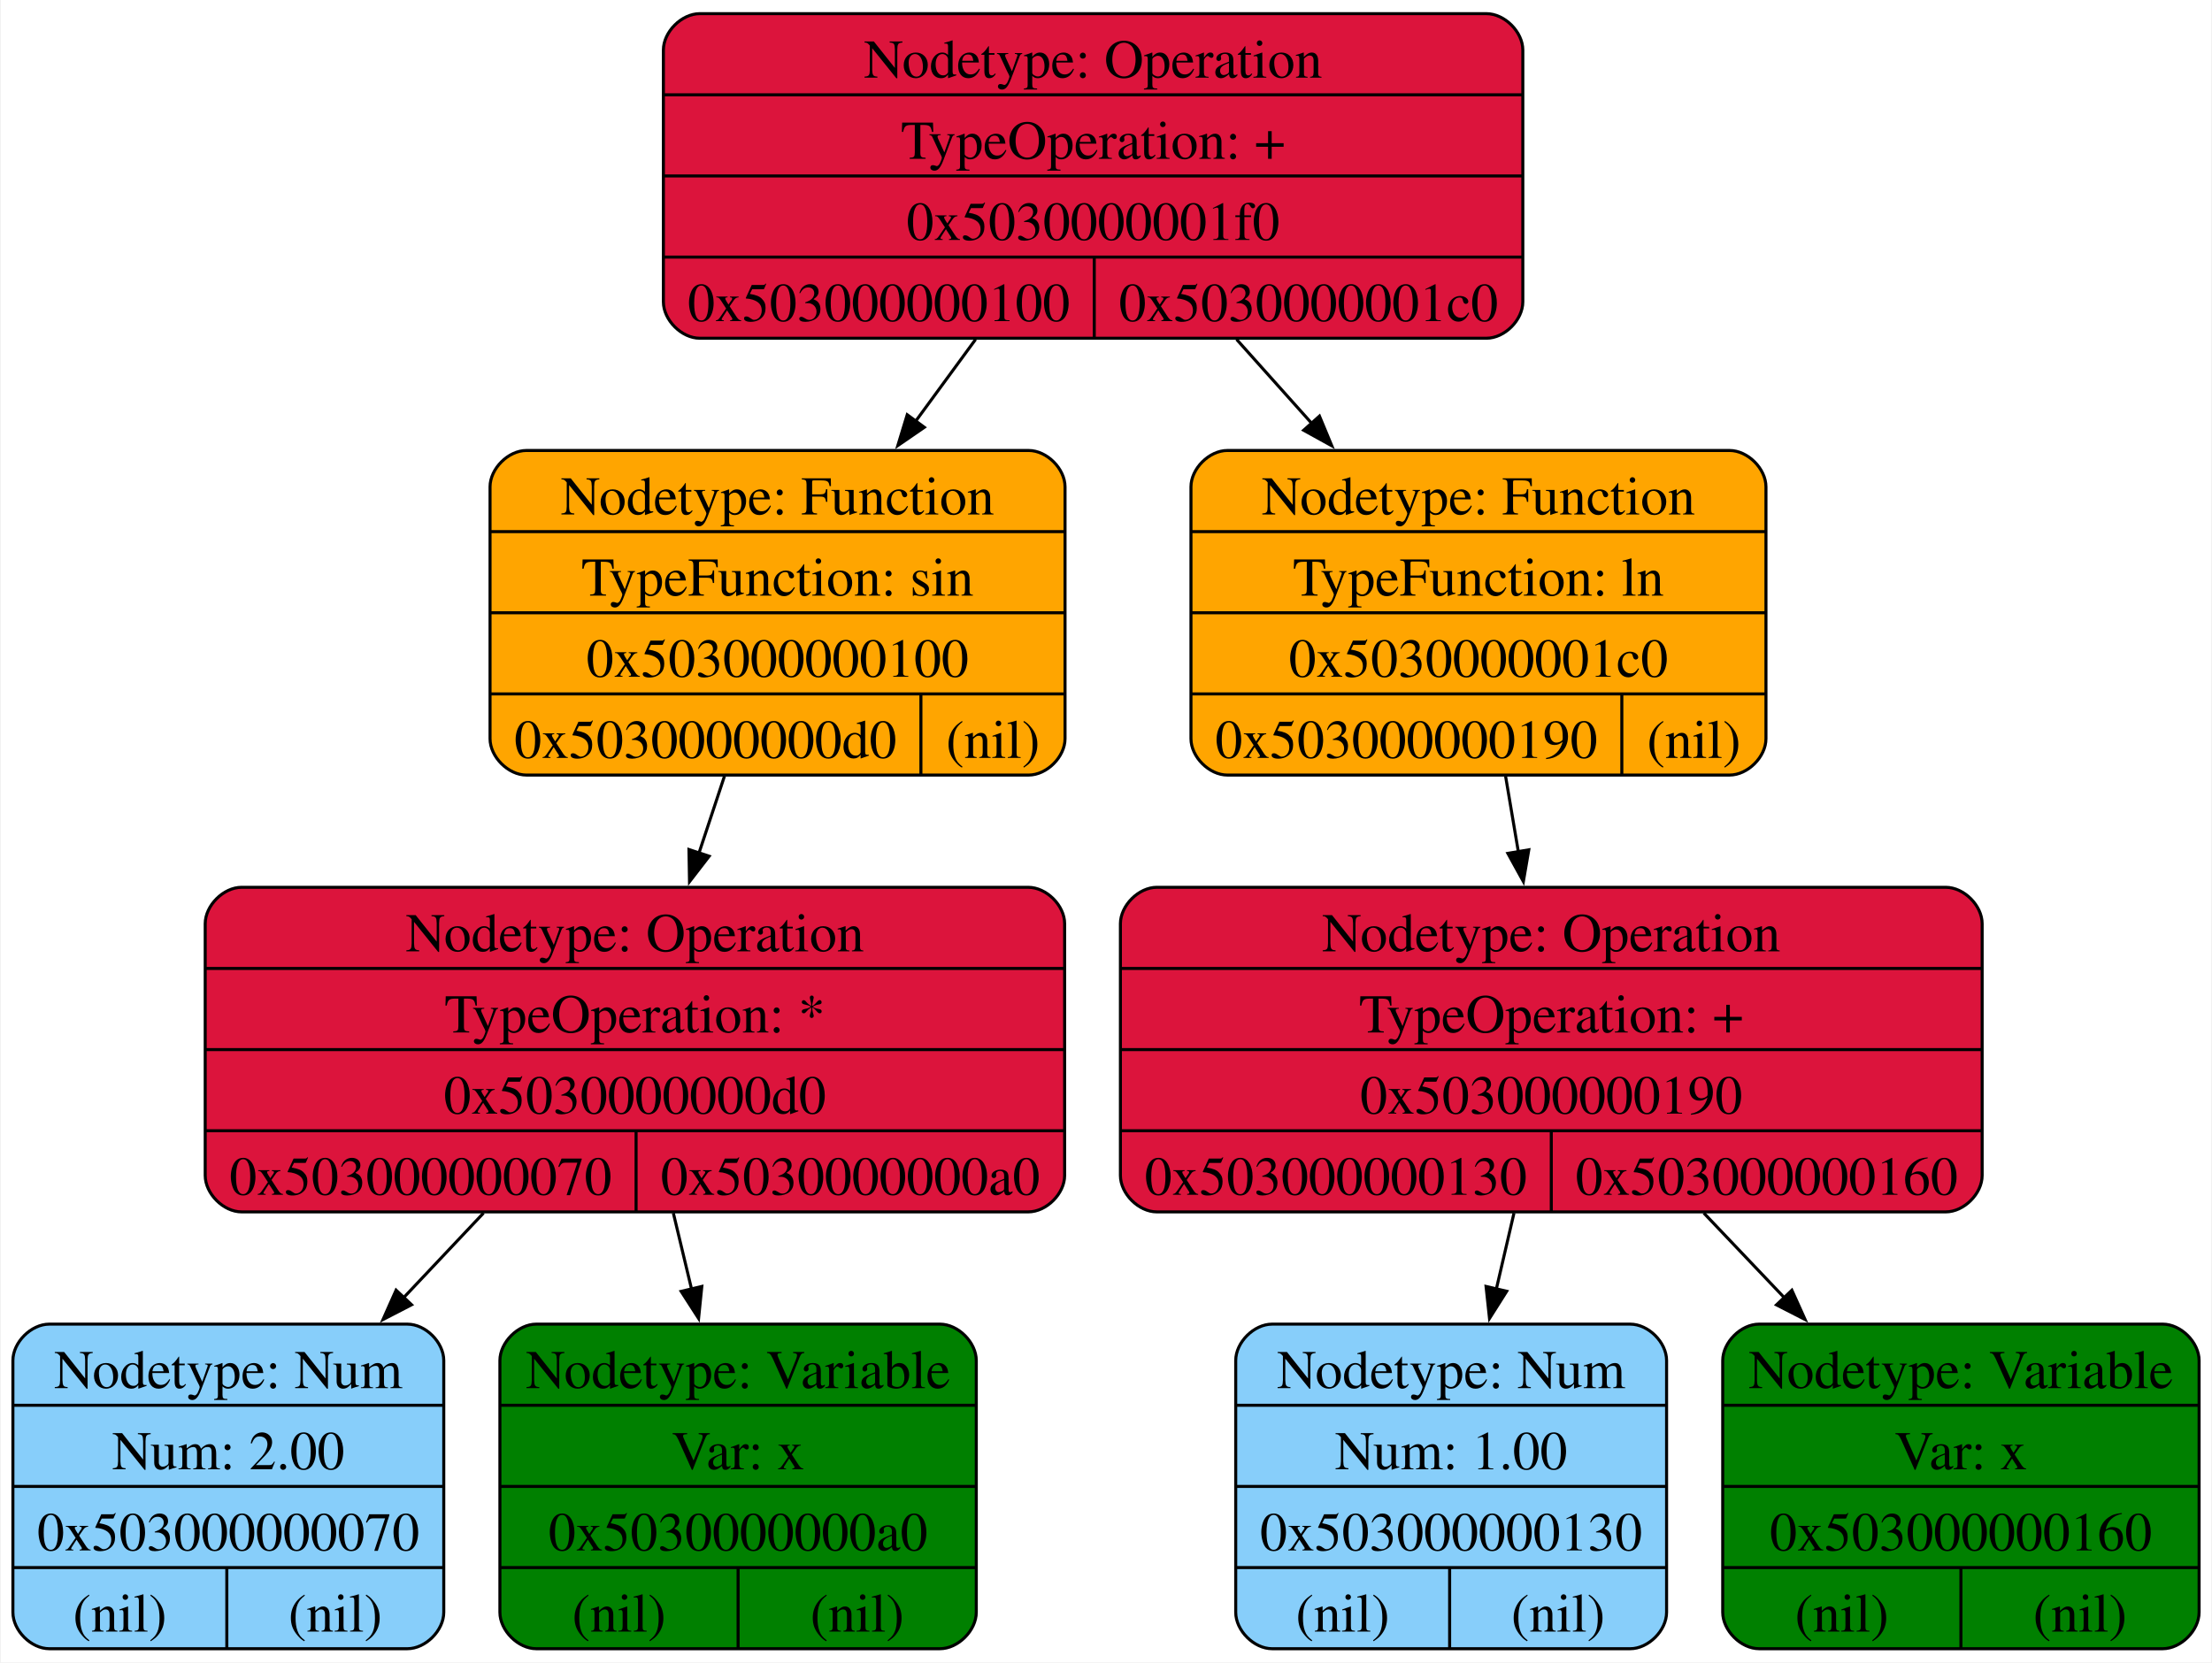
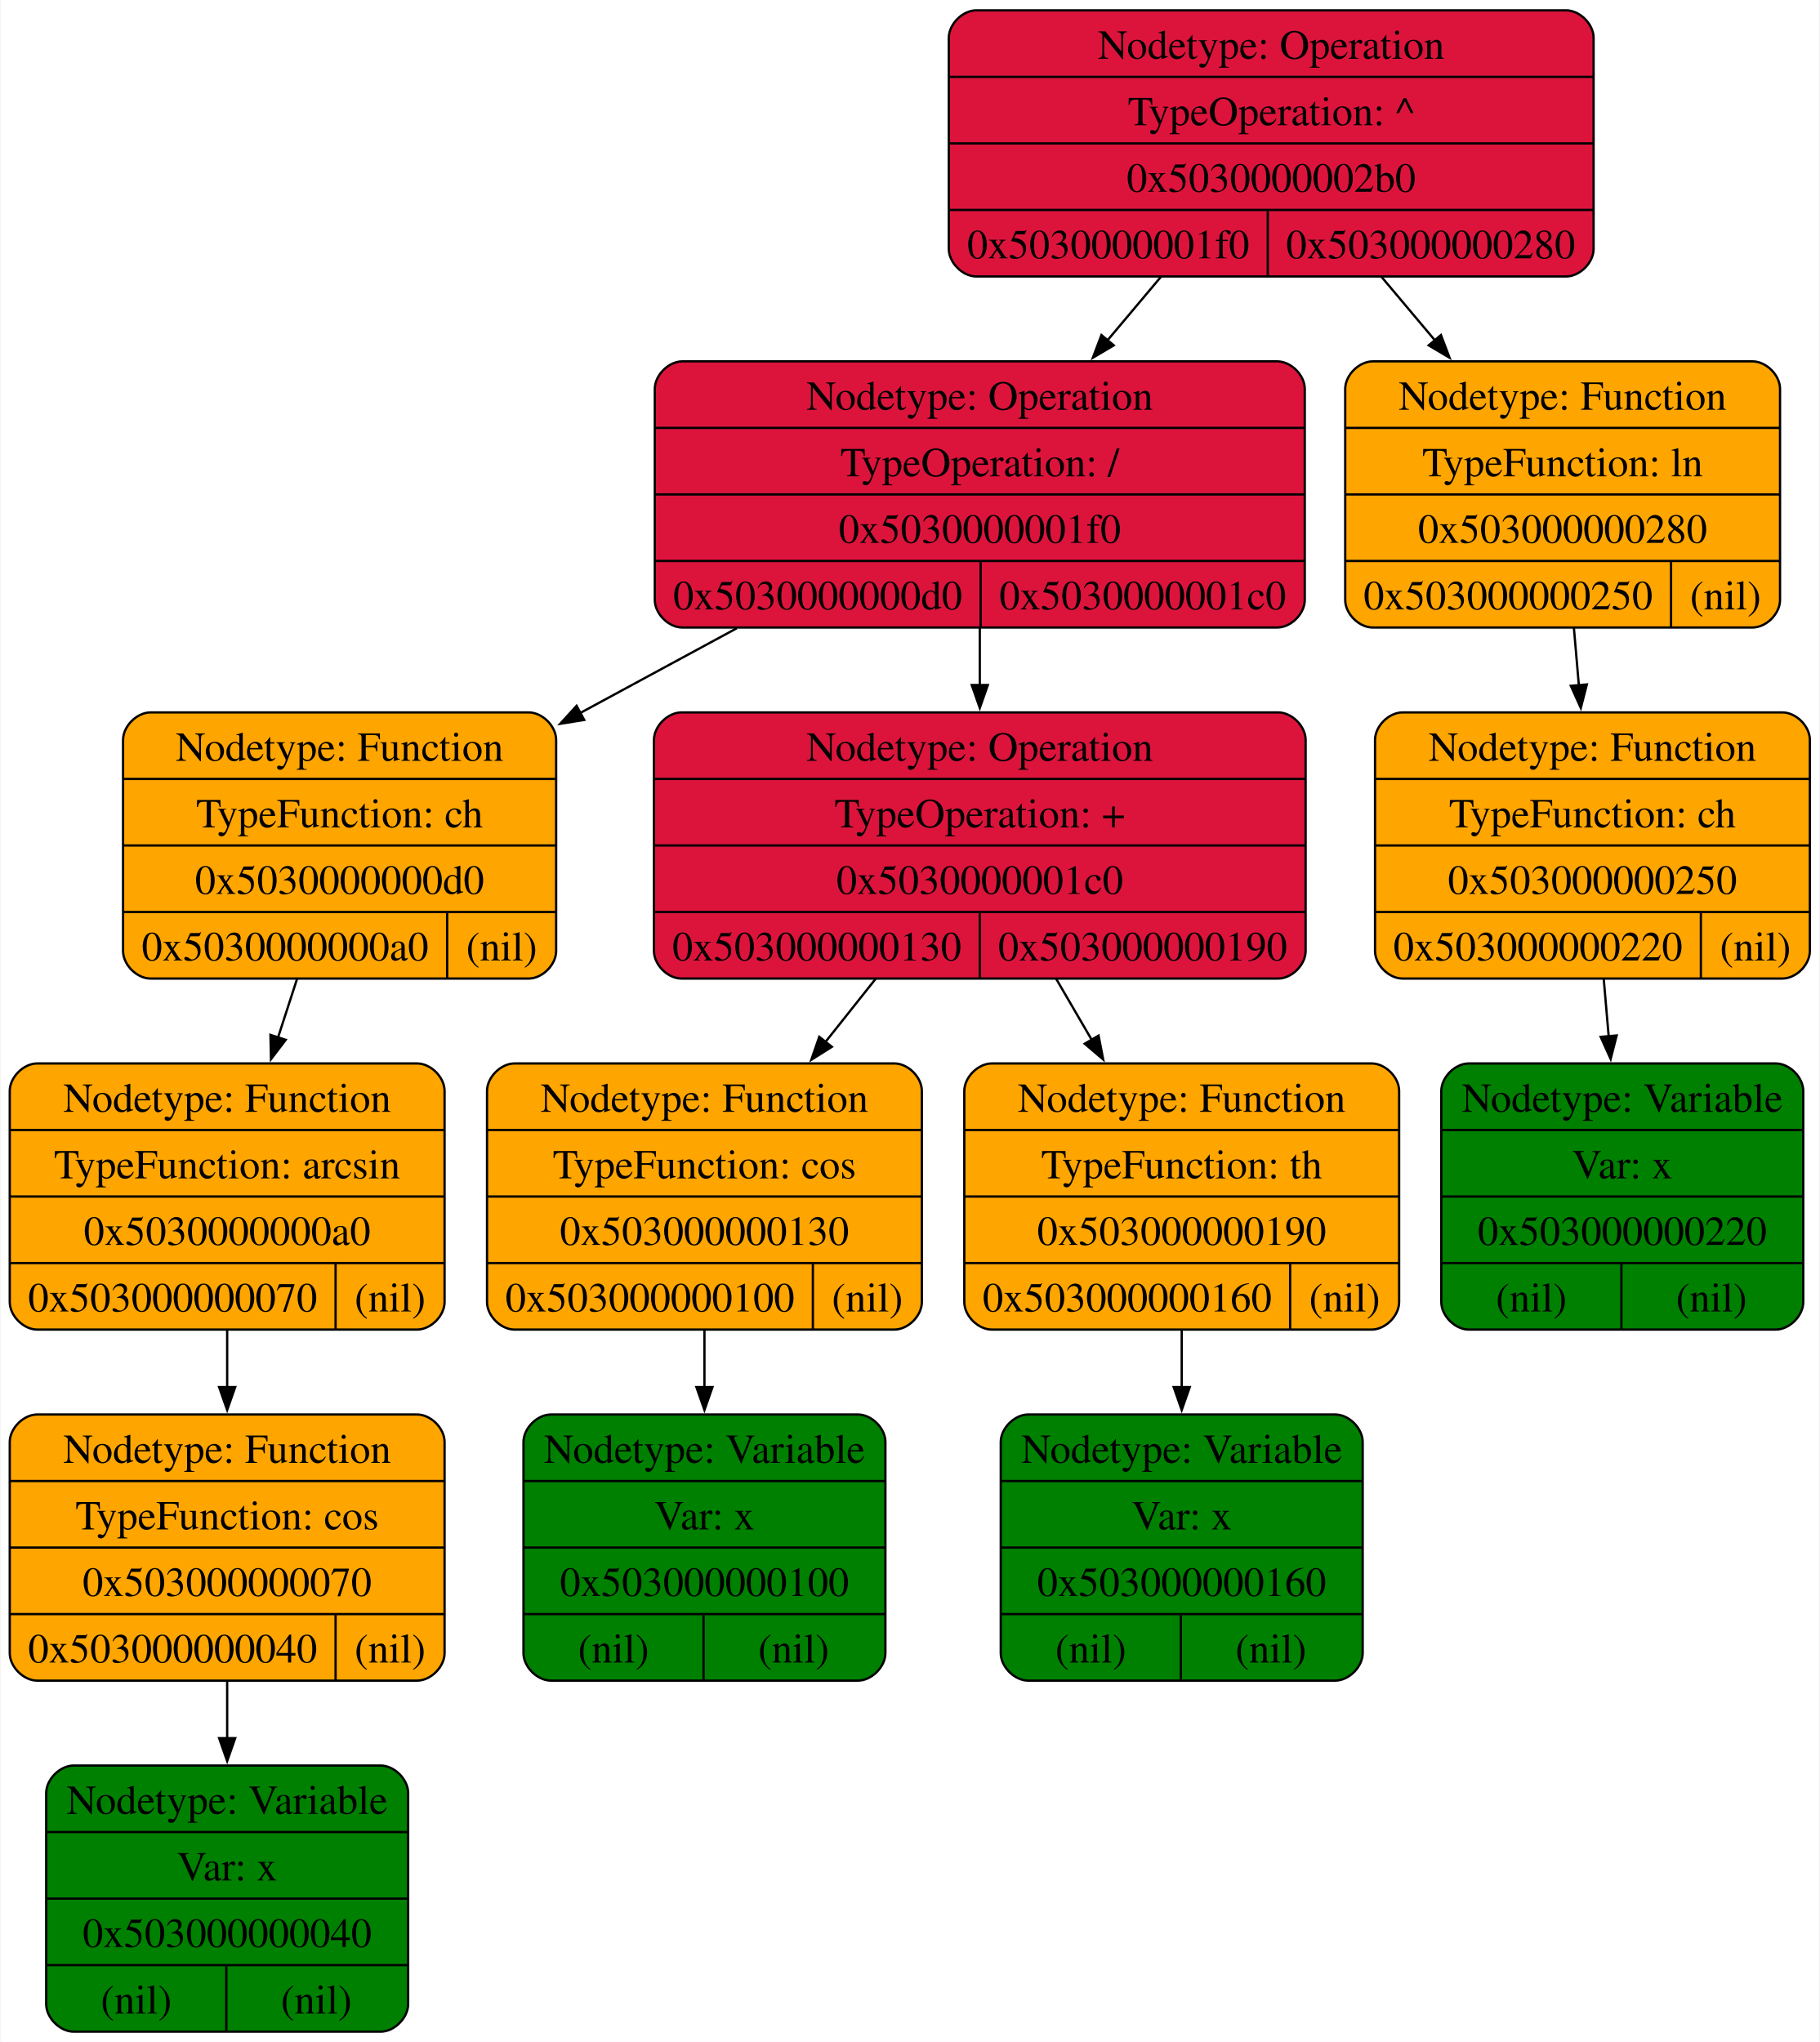
- <svg xmlns="http://www.w3.org/2000/svg" width="729pt" height="548pt" viewBox="0.00 0.00 728.50 548.00">
-   <g id="graph0" class="graph" transform="scale(1 1) rotate(0) translate(4 544)">
-     <polygon fill="white" stroke="none" points="-4,4 -4,-544 724.5,-544 724.5,4 -4,4" />
+ <svg xmlns="http://www.w3.org/2000/svg" width="793pt" height="890pt" viewBox="0.00 0.00 792.50 890.00">
+   <g id="graph0" class="graph" transform="scale(1 1) rotate(0) translate(4 886)">
+     <polygon fill="white" stroke="none" points="-4,4 -4,-886 788.5,-886 788.5,4 -4,4" />
    <g id="node1" class="node">
-       <path fill="crimson" stroke="black" d="M226.38,-432.5C226.38,-432.5 485.62,-432.5 485.62,-432.5 491.62,-432.5 497.62,-438.5 497.62,-444.5 497.62,-444.5 497.62,-527.5 497.62,-527.5 497.62,-533.5 491.62,-539.5 485.62,-539.5 485.62,-539.5 226.38,-539.5 226.38,-539.5 220.38,-539.5 214.38,-533.5 214.38,-527.5 214.38,-527.5 214.38,-444.5 214.38,-444.5 214.38,-438.5 220.38,-432.5 226.38,-432.5" />
-       <text text-anchor="middle" x="356" y="-518.4" font-family="Times,serif" font-size="18.00">Nodetype: Operation</text>
-       <polyline fill="none" stroke="black" points="214.38,-512.75 497.62,-512.75" />
-       <text text-anchor="middle" x="356" y="-491.65" font-family="Times,serif" font-size="18.00">TypeOperation: +</text>
-       <polyline fill="none" stroke="black" points="214.38,-486 497.62,-486" />
-       <text text-anchor="middle" x="356" y="-464.9" font-family="Times,serif" font-size="18.00">0x5030000001f0</text>
-       <polyline fill="none" stroke="black" points="214.38,-459.25 497.62,-459.25" />
-       <text text-anchor="middle" x="285.38" y="-438.15" font-family="Times,serif" font-size="18.00">0x503000000100</text>
-       <polyline fill="none" stroke="black" points="356.38,-432.5 356.38,-459.25" />
-       <text text-anchor="middle" x="427" y="-438.15" font-family="Times,serif" font-size="18.00">0x5030000001c0</text>
+       <path fill="crimson" stroke="black" d="M421.25,-765.5C421.25,-765.5 678.25,-765.5 678.25,-765.5 684.25,-765.5 690.25,-771.5 690.25,-777.5 690.25,-777.5 690.25,-869.5 690.25,-869.5 690.25,-875.5 684.25,-881.5 678.25,-881.5 678.25,-881.5 421.25,-881.5 421.25,-881.5 415.25,-881.5 409.25,-875.5 409.25,-869.5 409.25,-869.5 409.25,-777.5 409.25,-777.5 409.25,-771.5 415.25,-765.5 421.25,-765.5" />
+       <text text-anchor="middle" x="549.75" y="-860.4" font-family="Times,serif" font-size="18.00">Nodetype: Operation</text>
+       <polyline fill="none" stroke="black" points="409.25,-852.5 690.25,-852.5" />
+       <text text-anchor="middle" x="549.75" y="-831.4" font-family="Times,serif" font-size="18.00">TypeOperation: ^</text>
+       <polyline fill="none" stroke="black" points="409.25,-823.5 690.25,-823.5" />
+       <text text-anchor="middle" x="549.75" y="-802.4" font-family="Times,serif" font-size="18.00">0x5030000002b0</text>
+       <polyline fill="none" stroke="black" points="409.25,-794.5 690.25,-794.5" />
+       <text text-anchor="middle" x="478.75" y="-773.4" font-family="Times,serif" font-size="18.00">0x5030000001f0</text>
+       <polyline fill="none" stroke="black" points="548.25,-765.5 548.25,-794.5" />
+       <text text-anchor="middle" x="619.25" y="-773.4" font-family="Times,serif" font-size="18.00">0x503000000280</text>
    </g>
    <g id="node2" class="node">
-       <path fill="orange" stroke="black" d="M169.25,-288.5C169.25,-288.5 334.75,-288.5 334.75,-288.5 340.75,-288.5 346.75,-294.5 346.75,-300.5 346.75,-300.5 346.75,-383.5 346.75,-383.5 346.75,-389.5 340.75,-395.5 334.75,-395.5 334.75,-395.5 169.25,-395.5 169.25,-395.5 163.25,-395.5 157.25,-389.5 157.25,-383.5 157.25,-383.5 157.25,-300.5 157.25,-300.5 157.25,-294.5 163.25,-288.5 169.25,-288.5" />
-       <text text-anchor="middle" x="252" y="-374.4" font-family="Times,serif" font-size="18.00">Nodetype: Function</text>
-       <polyline fill="none" stroke="black" points="157.25,-368.75 346.75,-368.75" />
-       <text text-anchor="middle" x="252" y="-347.65" font-family="Times,serif" font-size="18.00">TypeFunction: sin</text>
-       <polyline fill="none" stroke="black" points="157.25,-342 346.75,-342" />
-       <text text-anchor="middle" x="252" y="-320.9" font-family="Times,serif" font-size="18.00">0x503000000100</text>
-       <polyline fill="none" stroke="black" points="157.25,-315.25 346.75,-315.25" />
-       <text text-anchor="middle" x="228.25" y="-294.15" font-family="Times,serif" font-size="18.00">0x5030000000d0</text>
-       <polyline fill="none" stroke="black" points="299.25,-288.5 299.25,-315.25" />
-       <text text-anchor="middle" x="323" y="-294.15" font-family="Times,serif" font-size="18.00">(nil)</text>
+       <path fill="crimson" stroke="black" d="M293.12,-612.5C293.12,-612.5 552.38,-612.5 552.38,-612.5 558.38,-612.5 564.38,-618.5 564.38,-624.5 564.38,-624.5 564.38,-716.5 564.38,-716.5 564.38,-722.5 558.38,-728.5 552.38,-728.5 552.38,-728.5 293.12,-728.5 293.12,-728.5 287.12,-728.5 281.12,-722.5 281.12,-716.5 281.12,-716.5 281.12,-624.5 281.12,-624.5 281.12,-618.5 287.12,-612.5 293.12,-612.5" />
+       <text text-anchor="middle" x="422.75" y="-707.4" font-family="Times,serif" font-size="18.00">Nodetype: Operation</text>
+       <polyline fill="none" stroke="black" points="281.12,-699.5 564.38,-699.5" />
+       <text text-anchor="middle" x="422.75" y="-678.4" font-family="Times,serif" font-size="18.00">TypeOperation: /</text>
+       <polyline fill="none" stroke="black" points="281.12,-670.5 564.38,-670.5" />
+       <text text-anchor="middle" x="422.75" y="-649.4" font-family="Times,serif" font-size="18.00">0x5030000001f0</text>
+       <polyline fill="none" stroke="black" points="281.12,-641.5 564.38,-641.5" />
+       <text text-anchor="middle" x="352.12" y="-620.4" font-family="Times,serif" font-size="18.00">0x5030000000d0</text>
+       <polyline fill="none" stroke="black" points="423.12,-612.5 423.12,-641.5" />
+       <text text-anchor="middle" x="493.75" y="-620.4" font-family="Times,serif" font-size="18.00">0x5030000001c0</text>
    </g>
    <g id="edge1" class="edge">
-       <path fill="none" stroke="black" d="M317.27,-432.12C310.84,-423.35 304.13,-414.17 297.55,-405.19" />
-       <polygon fill="black" stroke="black" points="300.38,-403.14 291.65,-397.14 294.74,-407.28 300.38,-403.14" />
+       <path fill="none" stroke="black" d="M501.74,-765.41C494.12,-756.36 486.2,-746.94 478.43,-737.7" />
+       <polygon fill="black" stroke="black" points="481.13,-735.48 472.02,-730.08 475.77,-739.98 481.13,-735.48" />
+     </g>
+     <g id="node12" class="node">
+       <path fill="orange" stroke="black" d="M594,-612.5C594,-612.5 759.5,-612.5 759.5,-612.5 765.5,-612.5 771.5,-618.5 771.5,-624.5 771.5,-624.5 771.5,-716.5 771.5,-716.5 771.5,-722.5 765.5,-728.5 759.5,-728.5 759.5,-728.5 594,-728.5 594,-728.5 588,-728.5 582,-722.5 582,-716.5 582,-716.5 582,-624.5 582,-624.5 582,-618.5 588,-612.5 594,-612.5" />
+       <text text-anchor="middle" x="676.75" y="-707.4" font-family="Times,serif" font-size="18.00">Nodetype: Function</text>
+       <polyline fill="none" stroke="black" points="582,-699.5 771.5,-699.5" />
+       <text text-anchor="middle" x="676.75" y="-678.4" font-family="Times,serif" font-size="18.00">TypeFunction: ln</text>
+       <polyline fill="none" stroke="black" points="582,-670.5 771.5,-670.5" />
+       <text text-anchor="middle" x="676.75" y="-649.4" font-family="Times,serif" font-size="18.00">0x503000000280</text>
+       <polyline fill="none" stroke="black" points="582,-641.5 771.5,-641.5" />
+       <text text-anchor="middle" x="653" y="-620.4" font-family="Times,serif" font-size="18.00">0x503000000250</text>
+       <polyline fill="none" stroke="black" points="724,-612.5 724,-641.5" />
+       <text text-anchor="middle" x="747.75" y="-620.4" font-family="Times,serif" font-size="18.00">(nil)</text>
+     </g>
+     <g id="edge11" class="edge">
+       <path fill="none" stroke="black" d="M597.76,-765.41C605.38,-756.36 613.3,-746.94 621.07,-737.7" />
+       <polygon fill="black" stroke="black" points="623.73,-739.98 627.48,-730.08 618.37,-735.48 623.73,-739.98" />
+     </g>
+     <g id="node3" class="node">
+       <path fill="orange" stroke="black" d="M61.38,-459.5C61.38,-459.5 226.12,-459.5 226.12,-459.5 232.12,-459.5 238.12,-465.5 238.12,-471.5 238.12,-471.5 238.12,-563.5 238.12,-563.5 238.12,-569.5 232.12,-575.5 226.12,-575.5 226.12,-575.5 61.38,-575.5 61.38,-575.5 55.38,-575.5 49.38,-569.5 49.38,-563.5 49.38,-563.5 49.38,-471.5 49.38,-471.5 49.38,-465.5 55.38,-459.5 61.38,-459.5" />
+       <text text-anchor="middle" x="143.75" y="-554.4" font-family="Times,serif" font-size="18.00">Nodetype: Function</text>
+       <polyline fill="none" stroke="black" points="49.38,-546.5 238.12,-546.5" />
+       <text text-anchor="middle" x="143.75" y="-525.4" font-family="Times,serif" font-size="18.00">TypeFunction: ch</text>
+       <polyline fill="none" stroke="black" points="49.38,-517.5 238.12,-517.5" />
+       <text text-anchor="middle" x="143.75" y="-496.4" font-family="Times,serif" font-size="18.00">0x5030000000d0</text>
+       <polyline fill="none" stroke="black" points="49.38,-488.5 238.12,-488.5" />
+       <text text-anchor="middle" x="120" y="-467.4" font-family="Times,serif" font-size="18.00">0x5030000000a0</text>
+       <polyline fill="none" stroke="black" points="190.62,-459.5 190.62,-488.5" />
+       <text text-anchor="middle" x="214.38" y="-467.4" font-family="Times,serif" font-size="18.00">(nil)</text>
+     </g>
+     <g id="edge2" class="edge">
+       <path fill="none" stroke="black" d="M316.87,-612.2C294.45,-600.06 270.79,-587.26 248.41,-575.14" />
+       <polygon fill="black" stroke="black" points="250.36,-572.22 239.9,-570.54 247.03,-578.38 250.36,-572.22" />
+     </g>
+     <g id="node7" class="node">
+       <path fill="crimson" stroke="black" d="M292.75,-459.5C292.75,-459.5 552.75,-459.5 552.75,-459.5 558.75,-459.5 564.75,-465.5 564.75,-471.5 564.75,-471.5 564.75,-563.5 564.75,-563.5 564.75,-569.5 558.75,-575.5 552.75,-575.5 552.75,-575.5 292.75,-575.5 292.75,-575.5 286.75,-575.5 280.75,-569.5 280.75,-563.5 280.75,-563.5 280.75,-471.5 280.75,-471.5 280.75,-465.5 286.75,-459.5 292.75,-459.5" />
+       <text text-anchor="middle" x="422.75" y="-554.4" font-family="Times,serif" font-size="18.00">Nodetype: Operation</text>
+       <polyline fill="none" stroke="black" points="280.75,-546.5 564.75,-546.5" />
+       <text text-anchor="middle" x="422.75" y="-525.4" font-family="Times,serif" font-size="18.00">TypeOperation: +</text>
+       <polyline fill="none" stroke="black" points="280.75,-517.5 564.75,-517.5" />
+       <text text-anchor="middle" x="422.75" y="-496.4" font-family="Times,serif" font-size="18.00">0x5030000001c0</text>
+       <polyline fill="none" stroke="black" points="280.75,-488.5 564.75,-488.5" />
+       <text text-anchor="middle" x="351.75" y="-467.4" font-family="Times,serif" font-size="18.00">0x503000000130</text>
+       <polyline fill="none" stroke="black" points="422.75,-459.5 422.75,-488.5" />
+       <text text-anchor="middle" x="493.75" y="-467.4" font-family="Times,serif" font-size="18.00">0x503000000190</text>
+     </g>
+     <g id="edge6" class="edge">
+       <path fill="none" stroke="black" d="M422.75,-612.41C422.75,-604.2 422.75,-595.68 422.75,-587.27" />
+       <polygon fill="black" stroke="black" points="426.25,-587.43 422.75,-577.43 419.25,-587.43 426.25,-587.43" />
+     </g>
+     <g id="node4" class="node">
+       <path fill="orange" stroke="black" d="M12,-306.5C12,-306.5 177.5,-306.5 177.5,-306.5 183.5,-306.5 189.5,-312.5 189.5,-318.5 189.5,-318.5 189.5,-410.5 189.5,-410.5 189.5,-416.5 183.5,-422.5 177.5,-422.5 177.5,-422.5 12,-422.5 12,-422.5 6,-422.5 0,-416.5 0,-410.5 0,-410.5 0,-318.5 0,-318.5 0,-312.5 6,-306.5 12,-306.5" />
+       <text text-anchor="middle" x="94.75" y="-401.4" font-family="Times,serif" font-size="18.00">Nodetype: Function</text>
+       <polyline fill="none" stroke="black" points="0,-393.5 189.5,-393.5" />
+       <text text-anchor="middle" x="94.75" y="-372.4" font-family="Times,serif" font-size="18.00">TypeFunction: arcsin</text>
+       <polyline fill="none" stroke="black" points="0,-364.5 189.5,-364.5" />
+       <text text-anchor="middle" x="94.75" y="-343.4" font-family="Times,serif" font-size="18.00">0x5030000000a0</text>
+       <polyline fill="none" stroke="black" points="0,-335.5 189.5,-335.5" />
+       <text text-anchor="middle" x="71" y="-314.4" font-family="Times,serif" font-size="18.00">0x503000000070</text>
+       <polyline fill="none" stroke="black" points="142,-306.5 142,-335.5" />
+       <text text-anchor="middle" x="165.75" y="-314.4" font-family="Times,serif" font-size="18.00">(nil)</text>
+     </g>
+     <g id="edge3" class="edge">
+       <path fill="none" stroke="black" d="M125.23,-459.41C122.5,-451.02 119.67,-442.3 116.88,-433.7" />
+       <polygon fill="black" stroke="black" points="120.27,-432.79 113.85,-424.36 113.61,-434.95 120.27,-432.79" />
+     </g>
+     <g id="node5" class="node">
+       <path fill="orange" stroke="black" d="M12,-153.5C12,-153.5 177.5,-153.5 177.5,-153.5 183.5,-153.5 189.5,-159.5 189.5,-165.5 189.5,-165.5 189.5,-257.5 189.5,-257.5 189.5,-263.5 183.5,-269.5 177.5,-269.5 177.5,-269.5 12,-269.5 12,-269.5 6,-269.5 0,-263.5 0,-257.5 0,-257.5 0,-165.5 0,-165.5 0,-159.5 6,-153.5 12,-153.5" />
+       <text text-anchor="middle" x="94.75" y="-248.4" font-family="Times,serif" font-size="18.00">Nodetype: Function</text>
+       <polyline fill="none" stroke="black" points="0,-240.5 189.5,-240.5" />
+       <text text-anchor="middle" x="94.75" y="-219.4" font-family="Times,serif" font-size="18.00">TypeFunction: cos</text>
+       <polyline fill="none" stroke="black" points="0,-211.5 189.5,-211.5" />
+       <text text-anchor="middle" x="94.75" y="-190.4" font-family="Times,serif" font-size="18.00">0x503000000070</text>
+       <polyline fill="none" stroke="black" points="0,-182.5 189.5,-182.5" />
+       <text text-anchor="middle" x="71" y="-161.4" font-family="Times,serif" font-size="18.00">0x503000000040</text>
+       <polyline fill="none" stroke="black" points="142,-153.5 142,-182.5" />
+       <text text-anchor="middle" x="165.75" y="-161.4" font-family="Times,serif" font-size="18.00">(nil)</text>
+     </g>
+     <g id="edge4" class="edge">
+       <path fill="none" stroke="black" d="M94.75,-306.41C94.75,-298.2 94.75,-289.68 94.75,-281.27" />
+       <polygon fill="black" stroke="black" points="98.25,-281.43 94.75,-271.43 91.25,-281.43 98.25,-281.43" />
    </g>
    <g id="node6" class="node">
-       <path fill="orange" stroke="black" d="M400.25,-288.5C400.25,-288.5 565.75,-288.5 565.75,-288.5 571.75,-288.5 577.75,-294.5 577.75,-300.5 577.75,-300.5 577.75,-383.5 577.75,-383.5 577.75,-389.5 571.75,-395.5 565.75,-395.5 565.75,-395.5 400.25,-395.5 400.25,-395.5 394.25,-395.5 388.25,-389.5 388.25,-383.5 388.25,-383.5 388.25,-300.5 388.25,-300.5 388.25,-294.5 394.25,-288.5 400.25,-288.5" />
-       <text text-anchor="middle" x="483" y="-374.4" font-family="Times,serif" font-size="18.00">Nodetype: Function</text>
-       <polyline fill="none" stroke="black" points="388.25,-368.75 577.75,-368.75" />
-       <text text-anchor="middle" x="483" y="-347.65" font-family="Times,serif" font-size="18.00">TypeFunction: ln</text>
-       <polyline fill="none" stroke="black" points="388.25,-342 577.75,-342" />
-       <text text-anchor="middle" x="483" y="-320.9" font-family="Times,serif" font-size="18.00">0x5030000001c0</text>
-       <polyline fill="none" stroke="black" points="388.25,-315.25 577.75,-315.25" />
-       <text text-anchor="middle" x="459.25" y="-294.15" font-family="Times,serif" font-size="18.00">0x503000000190</text>
-       <polyline fill="none" stroke="black" points="530.25,-288.5 530.25,-315.25" />
-       <text text-anchor="middle" x="554" y="-294.15" font-family="Times,serif" font-size="18.00">(nil)</text>
+       <path fill="green" stroke="black" d="M27.88,-0.5C27.88,-0.5 161.62,-0.5 161.62,-0.5 167.62,-0.5 173.62,-6.5 173.62,-12.5 173.62,-12.5 173.62,-104.5 173.62,-104.5 173.62,-110.5 167.62,-116.5 161.62,-116.5 161.62,-116.5 27.88,-116.5 27.88,-116.5 21.88,-116.5 15.88,-110.5 15.88,-104.5 15.88,-104.5 15.88,-12.5 15.88,-12.5 15.88,-6.5 21.88,-0.5 27.88,-0.5" />
+       <text text-anchor="middle" x="94.75" y="-95.4" font-family="Times,serif" font-size="18.00">Nodetype: Variable</text>
+       <polyline fill="none" stroke="black" points="15.88,-87.5 173.62,-87.5" />
+       <text text-anchor="middle" x="94.75" y="-66.4" font-family="Times,serif" font-size="18.00">Var: x</text>
+       <polyline fill="none" stroke="black" points="15.88,-58.5 173.62,-58.5" />
+       <text text-anchor="middle" x="94.75" y="-37.4" font-family="Times,serif" font-size="18.00">0x503000000040</text>
+       <polyline fill="none" stroke="black" points="15.88,-29.5 173.62,-29.5" />
+       <text text-anchor="middle" x="55.12" y="-8.4" font-family="Times,serif" font-size="18.00">(nil)</text>
+       <polyline fill="none" stroke="black" points="94.38,-0.5 94.38,-29.5" />
+       <text text-anchor="middle" x="133.62" y="-8.4" font-family="Times,serif" font-size="18.00">(nil)</text>
    </g>
    <g id="edge5" class="edge">
-       <path fill="none" stroke="black" d="M403.29,-432.12C411.39,-423.07 419.87,-413.59 428.14,-404.34" />
-       <polygon fill="black" stroke="black" points="430.6,-406.83 434.66,-397.05 425.39,-402.17 430.6,-406.83" />
-     </g>
-     <g id="node3" class="node">
-       <path fill="crimson" stroke="black" d="M75.38,-144.5C75.38,-144.5 334.62,-144.5 334.62,-144.5 340.62,-144.5 346.62,-150.5 346.62,-156.5 346.62,-156.5 346.62,-239.5 346.62,-239.5 346.62,-245.5 340.62,-251.5 334.62,-251.5 334.62,-251.5 75.38,-251.5 75.38,-251.5 69.38,-251.5 63.38,-245.5 63.38,-239.5 63.38,-239.5 63.38,-156.5 63.38,-156.5 63.38,-150.5 69.38,-144.5 75.38,-144.5" />
-       <text text-anchor="middle" x="205" y="-230.4" font-family="Times,serif" font-size="18.00">Nodetype: Operation</text>
-       <polyline fill="none" stroke="black" points="63.38,-224.75 346.62,-224.75" />
-       <text text-anchor="middle" x="205" y="-203.65" font-family="Times,serif" font-size="18.00">TypeOperation: *</text>
-       <polyline fill="none" stroke="black" points="63.38,-198 346.62,-198" />
-       <text text-anchor="middle" x="205" y="-176.9" font-family="Times,serif" font-size="18.00">0x5030000000d0</text>
-       <polyline fill="none" stroke="black" points="63.38,-171.25 346.62,-171.25" />
-       <text text-anchor="middle" x="134.38" y="-150.15" font-family="Times,serif" font-size="18.00">0x503000000070</text>
-       <polyline fill="none" stroke="black" points="205.38,-144.5 205.38,-171.25" />
-       <text text-anchor="middle" x="276" y="-150.15" font-family="Times,serif" font-size="18.00">0x5030000000a0</text>
-     </g>
-     <g id="edge2" class="edge">
-       <path fill="none" stroke="black" d="M234.5,-288.12C231.75,-279.81 228.88,-271.14 226.05,-262.61" />
-       <polygon fill="black" stroke="black" points="229.46,-261.75 222.99,-253.36 222.81,-263.95 229.46,-261.75" />
-     </g>
-     <g id="node4" class="node">
-       <path fill="lightskyblue" stroke="black" d="M12,-0.5C12,-0.5 130,-0.5 130,-0.5 136,-0.5 142,-6.5 142,-12.5 142,-12.5 142,-95.5 142,-95.5 142,-101.5 136,-107.5 130,-107.5 130,-107.5 12,-107.5 12,-107.5 6,-107.5 0,-101.5 0,-95.5 0,-95.5 0,-12.5 0,-12.5 0,-6.5 6,-0.5 12,-0.5" />
-       <text text-anchor="middle" x="71" y="-86.4" font-family="Times,serif" font-size="18.00">Nodetype: Num</text>
-       <polyline fill="none" stroke="black" points="0,-80.75 142,-80.75" />
-       <text text-anchor="middle" x="71" y="-59.65" font-family="Times,serif" font-size="18.00">Num: 2.00</text>
-       <polyline fill="none" stroke="black" points="0,-54 142,-54" />
-       <text text-anchor="middle" x="71" y="-32.9" font-family="Times,serif" font-size="18.00">0x503000000070</text>
-       <polyline fill="none" stroke="black" points="0,-27.25 142,-27.25" />
-       <text text-anchor="middle" x="35.25" y="-6.15" font-family="Times,serif" font-size="18.00">(nil)</text>
-       <polyline fill="none" stroke="black" points="70.5,-0.5 70.5,-27.25" />
-       <text text-anchor="middle" x="106.25" y="-6.15" font-family="Times,serif" font-size="18.00">(nil)</text>
-     </g>
-     <g id="edge3" class="edge">
-       <path fill="none" stroke="black" d="M155.1,-144.12C146.47,-134.98 137.43,-125.4 128.61,-116.05" />
-       <polygon fill="black" stroke="black" points="131.39,-113.89 121.98,-109.02 126.29,-118.7 131.39,-113.89" />
-     </g>
-     <g id="node5" class="node">
-       <path fill="green" stroke="black" d="M172.5,-0.5C172.5,-0.5 305.5,-0.5 305.5,-0.5 311.5,-0.5 317.5,-6.5 317.5,-12.5 317.5,-12.5 317.5,-95.5 317.5,-95.5 317.5,-101.5 311.5,-107.5 305.5,-107.5 305.5,-107.5 172.5,-107.5 172.5,-107.5 166.5,-107.5 160.5,-101.5 160.5,-95.5 160.5,-95.5 160.5,-12.5 160.5,-12.5 160.5,-6.5 166.5,-0.5 172.5,-0.5" />
-       <text text-anchor="middle" x="239" y="-86.4" font-family="Times,serif" font-size="18.00">Nodetype: Variable</text>
-       <polyline fill="none" stroke="black" points="160.5,-80.75 317.5,-80.75" />
-       <text text-anchor="middle" x="239" y="-59.65" font-family="Times,serif" font-size="18.00">Var: x</text>
-       <polyline fill="none" stroke="black" points="160.5,-54 317.5,-54" />
-       <text text-anchor="middle" x="239" y="-32.9" font-family="Times,serif" font-size="18.00">0x5030000000a0</text>
-       <polyline fill="none" stroke="black" points="160.5,-27.25 317.5,-27.25" />
-       <text text-anchor="middle" x="199.75" y="-6.15" font-family="Times,serif" font-size="18.00">(nil)</text>
-       <polyline fill="none" stroke="black" points="239,-0.5 239,-27.25" />
-       <text text-anchor="middle" x="278.25" y="-6.15" font-family="Times,serif" font-size="18.00">(nil)</text>
-     </g>
-     <g id="edge4" class="edge">
-       <path fill="none" stroke="black" d="M217.66,-144.12C219.63,-135.9 221.68,-127.33 223.7,-118.89" />
-       <polygon fill="black" stroke="black" points="227.05,-119.93 225.98,-109.39 220.24,-118.3 227.05,-119.93" />
-     </g>
-     <g id="node7" class="node">
-       <path fill="crimson" stroke="black" d="M377,-144.5C377,-144.5 637,-144.5 637,-144.5 643,-144.5 649,-150.5 649,-156.5 649,-156.5 649,-239.5 649,-239.5 649,-245.5 643,-251.5 637,-251.5 637,-251.5 377,-251.5 377,-251.5 371,-251.5 365,-245.5 365,-239.5 365,-239.5 365,-156.5 365,-156.5 365,-150.5 371,-144.5 377,-144.5" />
-       <text text-anchor="middle" x="507" y="-230.4" font-family="Times,serif" font-size="18.00">Nodetype: Operation</text>
-       <polyline fill="none" stroke="black" points="365,-224.75 649,-224.75" />
-       <text text-anchor="middle" x="507" y="-203.65" font-family="Times,serif" font-size="18.00">TypeOperation: +</text>
-       <polyline fill="none" stroke="black" points="365,-198 649,-198" />
-       <text text-anchor="middle" x="507" y="-176.9" font-family="Times,serif" font-size="18.00">0x503000000190</text>
-       <polyline fill="none" stroke="black" points="365,-171.25 649,-171.25" />
-       <text text-anchor="middle" x="436" y="-150.15" font-family="Times,serif" font-size="18.00">0x503000000130</text>
-       <polyline fill="none" stroke="black" points="507,-144.5 507,-171.25" />
-       <text text-anchor="middle" x="578" y="-150.15" font-family="Times,serif" font-size="18.00">0x503000000160</text>
-     </g>
-     <g id="edge6" class="edge">
-       <path fill="none" stroke="black" d="M491.94,-288.12C493.31,-279.99 494.74,-271.52 496.15,-263.18" />
-       <polygon fill="black" stroke="black" points="499.59,-263.86 497.8,-253.41 492.69,-262.69 499.59,-263.86" />
+       <path fill="none" stroke="black" d="M94.75,-153.41C94.75,-145.2 94.75,-136.68 94.75,-128.27" />
+       <polygon fill="black" stroke="black" points="98.25,-128.43 94.75,-118.43 91.25,-128.43 98.25,-128.43" />
    </g>
    <g id="node8" class="node">
-       <path fill="lightskyblue" stroke="black" d="M415,-0.5C415,-0.5 533,-0.5 533,-0.5 539,-0.5 545,-6.5 545,-12.5 545,-12.5 545,-95.5 545,-95.5 545,-101.5 539,-107.5 533,-107.5 533,-107.5 415,-107.5 415,-107.5 409,-107.5 403,-101.5 403,-95.5 403,-95.5 403,-12.5 403,-12.5 403,-6.5 409,-0.5 415,-0.5" />
-       <text text-anchor="middle" x="474" y="-86.4" font-family="Times,serif" font-size="18.00">Nodetype: Num</text>
-       <polyline fill="none" stroke="black" points="403,-80.75 545,-80.75" />
-       <text text-anchor="middle" x="474" y="-59.65" font-family="Times,serif" font-size="18.00">Num: 1.00</text>
-       <polyline fill="none" stroke="black" points="403,-54 545,-54" />
-       <text text-anchor="middle" x="474" y="-32.9" font-family="Times,serif" font-size="18.00">0x503000000130</text>
-       <polyline fill="none" stroke="black" points="403,-27.25 545,-27.25" />
-       <text text-anchor="middle" x="438.25" y="-6.15" font-family="Times,serif" font-size="18.00">(nil)</text>
-       <polyline fill="none" stroke="black" points="473.5,-0.5 473.5,-27.25" />
-       <text text-anchor="middle" x="509.25" y="-6.15" font-family="Times,serif" font-size="18.00">(nil)</text>
+       <path fill="orange" stroke="black" d="M220,-306.5C220,-306.5 385.5,-306.5 385.5,-306.5 391.5,-306.5 397.5,-312.5 397.5,-318.5 397.5,-318.5 397.5,-410.5 397.5,-410.5 397.5,-416.5 391.5,-422.5 385.5,-422.5 385.5,-422.5 220,-422.5 220,-422.5 214,-422.5 208,-416.5 208,-410.5 208,-410.5 208,-318.5 208,-318.5 208,-312.5 214,-306.5 220,-306.5" />
+       <text text-anchor="middle" x="302.75" y="-401.4" font-family="Times,serif" font-size="18.00">Nodetype: Function</text>
+       <polyline fill="none" stroke="black" points="208,-393.5 397.5,-393.5" />
+       <text text-anchor="middle" x="302.75" y="-372.4" font-family="Times,serif" font-size="18.00">TypeFunction: cos</text>
+       <polyline fill="none" stroke="black" points="208,-364.5 397.5,-364.5" />
+       <text text-anchor="middle" x="302.75" y="-343.4" font-family="Times,serif" font-size="18.00">0x503000000130</text>
+       <polyline fill="none" stroke="black" points="208,-335.5 397.5,-335.5" />
+       <text text-anchor="middle" x="279" y="-314.4" font-family="Times,serif" font-size="18.00">0x503000000100</text>
+       <polyline fill="none" stroke="black" points="350,-306.5 350,-335.5" />
+       <text text-anchor="middle" x="373.75" y="-314.4" font-family="Times,serif" font-size="18.00">(nil)</text>
    </g>
    <g id="edge7" class="edge">
-       <path fill="none" stroke="black" d="M494.71,-144.12C492.8,-135.9 490.81,-127.33 488.85,-118.89" />
-       <polygon fill="black" stroke="black" points="492.31,-118.34 486.64,-109.39 485.5,-119.93 492.31,-118.34" />
+       <path fill="none" stroke="black" d="M377.38,-459.41C370.19,-450.36 362.7,-440.94 355.36,-431.7" />
+       <polygon fill="black" stroke="black" points="358.28,-429.75 349.32,-424.1 352.8,-434.11 358.28,-429.75" />
+     </g>
+     <g id="node10" class="node">
+       <path fill="orange" stroke="black" d="M428,-306.5C428,-306.5 593.5,-306.5 593.5,-306.5 599.5,-306.5 605.5,-312.5 605.5,-318.5 605.5,-318.5 605.5,-410.5 605.5,-410.5 605.5,-416.5 599.5,-422.5 593.5,-422.5 593.5,-422.5 428,-422.5 428,-422.5 422,-422.5 416,-416.5 416,-410.5 416,-410.5 416,-318.5 416,-318.5 416,-312.5 422,-306.5 428,-306.5" />
+       <text text-anchor="middle" x="510.75" y="-401.4" font-family="Times,serif" font-size="18.00">Nodetype: Function</text>
+       <polyline fill="none" stroke="black" points="416,-393.5 605.5,-393.5" />
+       <text text-anchor="middle" x="510.75" y="-372.4" font-family="Times,serif" font-size="18.00">TypeFunction: th</text>
+       <polyline fill="none" stroke="black" points="416,-364.5 605.5,-364.5" />
+       <text text-anchor="middle" x="510.75" y="-343.4" font-family="Times,serif" font-size="18.00">0x503000000190</text>
+       <polyline fill="none" stroke="black" points="416,-335.5 605.5,-335.5" />
+       <text text-anchor="middle" x="487" y="-314.4" font-family="Times,serif" font-size="18.00">0x503000000160</text>
+       <polyline fill="none" stroke="black" points="558,-306.5 558,-335.5" />
+       <text text-anchor="middle" x="581.75" y="-314.4" font-family="Times,serif" font-size="18.00">(nil)</text>
+     </g>
+     <g id="edge9" class="edge">
+       <path fill="none" stroke="black" d="M456.02,-459.41C461.08,-450.74 466.33,-441.71 471.5,-432.84" />
+       <polygon fill="black" stroke="black" points="474.51,-434.63 476.53,-424.23 468.47,-431.1 474.51,-434.63" />
    </g>
    <g id="node9" class="node">
-       <path fill="green" stroke="black" d="M575.5,-0.5C575.5,-0.5 708.5,-0.5 708.5,-0.5 714.5,-0.5 720.5,-6.5 720.5,-12.5 720.5,-12.5 720.5,-95.5 720.5,-95.5 720.5,-101.5 714.5,-107.5 708.5,-107.5 708.5,-107.5 575.5,-107.5 575.5,-107.5 569.5,-107.5 563.5,-101.5 563.5,-95.5 563.5,-95.5 563.5,-12.5 563.5,-12.5 563.5,-6.5 569.5,-0.5 575.5,-0.5" />
-       <text text-anchor="middle" x="642" y="-86.4" font-family="Times,serif" font-size="18.00">Nodetype: Variable</text>
-       <polyline fill="none" stroke="black" points="563.5,-80.75 720.5,-80.75" />
-       <text text-anchor="middle" x="642" y="-59.65" font-family="Times,serif" font-size="18.00">Var: x</text>
-       <polyline fill="none" stroke="black" points="563.5,-54 720.5,-54" />
-       <text text-anchor="middle" x="642" y="-32.9" font-family="Times,serif" font-size="18.00">0x503000000160</text>
-       <polyline fill="none" stroke="black" points="563.5,-27.25 720.5,-27.25" />
-       <text text-anchor="middle" x="602.75" y="-6.15" font-family="Times,serif" font-size="18.00">(nil)</text>
-       <polyline fill="none" stroke="black" points="642,-0.5 642,-27.25" />
-       <text text-anchor="middle" x="681.25" y="-6.15" font-family="Times,serif" font-size="18.00">(nil)</text>
+       <path fill="green" stroke="black" d="M235.88,-153.5C235.88,-153.5 369.62,-153.5 369.62,-153.5 375.62,-153.5 381.62,-159.5 381.62,-165.5 381.62,-165.5 381.62,-257.5 381.62,-257.5 381.62,-263.5 375.62,-269.5 369.62,-269.5 369.62,-269.5 235.88,-269.5 235.88,-269.5 229.88,-269.5 223.88,-263.5 223.88,-257.5 223.88,-257.5 223.88,-165.5 223.88,-165.5 223.88,-159.5 229.88,-153.5 235.88,-153.5" />
+       <text text-anchor="middle" x="302.75" y="-248.4" font-family="Times,serif" font-size="18.00">Nodetype: Variable</text>
+       <polyline fill="none" stroke="black" points="223.88,-240.5 381.62,-240.5" />
+       <text text-anchor="middle" x="302.75" y="-219.4" font-family="Times,serif" font-size="18.00">Var: x</text>
+       <polyline fill="none" stroke="black" points="223.88,-211.5 381.62,-211.5" />
+       <text text-anchor="middle" x="302.75" y="-190.4" font-family="Times,serif" font-size="18.00">0x503000000100</text>
+       <polyline fill="none" stroke="black" points="223.88,-182.5 381.62,-182.5" />
+       <text text-anchor="middle" x="263.12" y="-161.4" font-family="Times,serif" font-size="18.00">(nil)</text>
+       <polyline fill="none" stroke="black" points="302.38,-153.5 302.38,-182.5" />
+       <text text-anchor="middle" x="341.62" y="-161.4" font-family="Times,serif" font-size="18.00">(nil)</text>
    </g>
    <g id="edge8" class="edge">
-       <path fill="none" stroke="black" d="M557.27,-144.12C565.97,-134.98 575.07,-125.4 583.96,-116.05" />
-       <polygon fill="black" stroke="black" points="586.29,-118.68 590.65,-109.02 581.22,-113.85 586.29,-118.68" />
+       <path fill="none" stroke="black" d="M302.75,-306.41C302.75,-298.2 302.75,-289.68 302.75,-281.27" />
+       <polygon fill="black" stroke="black" points="306.25,-281.43 302.75,-271.43 299.25,-281.43 306.25,-281.43" />
+     </g>
+     <g id="node11" class="node">
+       <path fill="green" stroke="black" d="M443.88,-153.5C443.88,-153.5 577.62,-153.5 577.62,-153.5 583.62,-153.5 589.62,-159.5 589.62,-165.5 589.62,-165.5 589.62,-257.5 589.62,-257.5 589.62,-263.5 583.62,-269.5 577.62,-269.5 577.62,-269.5 443.88,-269.5 443.88,-269.5 437.88,-269.5 431.88,-263.5 431.88,-257.5 431.88,-257.5 431.88,-165.5 431.88,-165.5 431.88,-159.5 437.88,-153.5 443.88,-153.5" />
+       <text text-anchor="middle" x="510.75" y="-248.4" font-family="Times,serif" font-size="18.00">Nodetype: Variable</text>
+       <polyline fill="none" stroke="black" points="431.88,-240.5 589.62,-240.5" />
+       <text text-anchor="middle" x="510.75" y="-219.4" font-family="Times,serif" font-size="18.00">Var: x</text>
+       <polyline fill="none" stroke="black" points="431.88,-211.5 589.62,-211.5" />
+       <text text-anchor="middle" x="510.75" y="-190.4" font-family="Times,serif" font-size="18.00">0x503000000160</text>
+       <polyline fill="none" stroke="black" points="431.88,-182.5 589.62,-182.5" />
+       <text text-anchor="middle" x="471.12" y="-161.4" font-family="Times,serif" font-size="18.00">(nil)</text>
+       <polyline fill="none" stroke="black" points="510.38,-153.5 510.38,-182.5" />
+       <text text-anchor="middle" x="549.62" y="-161.4" font-family="Times,serif" font-size="18.00">(nil)</text>
+     </g>
+     <g id="edge10" class="edge">
+       <path fill="none" stroke="black" d="M510.75,-306.41C510.75,-298.2 510.75,-289.68 510.75,-281.27" />
+       <polygon fill="black" stroke="black" points="514.25,-281.43 510.75,-271.43 507.25,-281.43 514.25,-281.43" />
+     </g>
+     <g id="node13" class="node">
+       <path fill="orange" stroke="black" d="M607,-459.5C607,-459.5 772.5,-459.5 772.5,-459.5 778.5,-459.5 784.5,-465.5 784.5,-471.5 784.5,-471.5 784.5,-563.5 784.5,-563.5 784.5,-569.5 778.5,-575.5 772.5,-575.5 772.5,-575.5 607,-575.5 607,-575.5 601,-575.5 595,-569.5 595,-563.5 595,-563.5 595,-471.5 595,-471.5 595,-465.5 601,-459.5 607,-459.5" />
+       <text text-anchor="middle" x="689.75" y="-554.4" font-family="Times,serif" font-size="18.00">Nodetype: Function</text>
+       <polyline fill="none" stroke="black" points="595,-546.5 784.5,-546.5" />
+       <text text-anchor="middle" x="689.75" y="-525.4" font-family="Times,serif" font-size="18.00">TypeFunction: ch</text>
+       <polyline fill="none" stroke="black" points="595,-517.5 784.5,-517.5" />
+       <text text-anchor="middle" x="689.75" y="-496.4" font-family="Times,serif" font-size="18.00">0x503000000250</text>
+       <polyline fill="none" stroke="black" points="595,-488.5 784.5,-488.5" />
+       <text text-anchor="middle" x="666" y="-467.4" font-family="Times,serif" font-size="18.00">0x503000000220</text>
+       <polyline fill="none" stroke="black" points="737,-459.5 737,-488.5" />
+       <text text-anchor="middle" x="760.75" y="-467.4" font-family="Times,serif" font-size="18.00">(nil)</text>
+     </g>
+     <g id="edge12" class="edge">
+       <path fill="none" stroke="black" d="M681.66,-612.41C682.37,-604.2 683.11,-595.68 683.83,-587.27" />
+       <polygon fill="black" stroke="black" points="687.31,-587.69 684.68,-577.43 680.33,-587.09 687.31,-587.69" />
+     </g>
+     <g id="node14" class="node">
+       <path fill="green" stroke="black" d="M635.88,-306.5C635.88,-306.5 769.62,-306.5 769.62,-306.5 775.62,-306.5 781.62,-312.5 781.62,-318.5 781.62,-318.5 781.62,-410.5 781.62,-410.5 781.62,-416.5 775.62,-422.5 769.62,-422.5 769.62,-422.5 635.88,-422.5 635.88,-422.5 629.88,-422.5 623.88,-416.5 623.88,-410.5 623.88,-410.5 623.88,-318.5 623.88,-318.5 623.88,-312.5 629.88,-306.5 635.88,-306.5" />
+       <text text-anchor="middle" x="702.75" y="-401.4" font-family="Times,serif" font-size="18.00">Nodetype: Variable</text>
+       <polyline fill="none" stroke="black" points="623.88,-393.5 781.62,-393.5" />
+       <text text-anchor="middle" x="702.75" y="-372.4" font-family="Times,serif" font-size="18.00">Var: x</text>
+       <polyline fill="none" stroke="black" points="623.88,-364.5 781.62,-364.5" />
+       <text text-anchor="middle" x="702.75" y="-343.4" font-family="Times,serif" font-size="18.00">0x503000000220</text>
+       <polyline fill="none" stroke="black" points="623.88,-335.5 781.62,-335.5" />
+       <text text-anchor="middle" x="663.12" y="-314.4" font-family="Times,serif" font-size="18.00">(nil)</text>
+       <polyline fill="none" stroke="black" points="702.38,-306.5 702.38,-335.5" />
+       <text text-anchor="middle" x="741.62" y="-314.4" font-family="Times,serif" font-size="18.00">(nil)</text>
+     </g>
+     <g id="edge13" class="edge">
+       <path fill="none" stroke="black" d="M694.66,-459.41C695.37,-451.2 696.11,-442.68 696.83,-434.27" />
+       <polygon fill="black" stroke="black" points="700.31,-434.69 697.68,-424.43 693.33,-434.09 700.31,-434.69" />
    </g>
  </g>
</svg>
